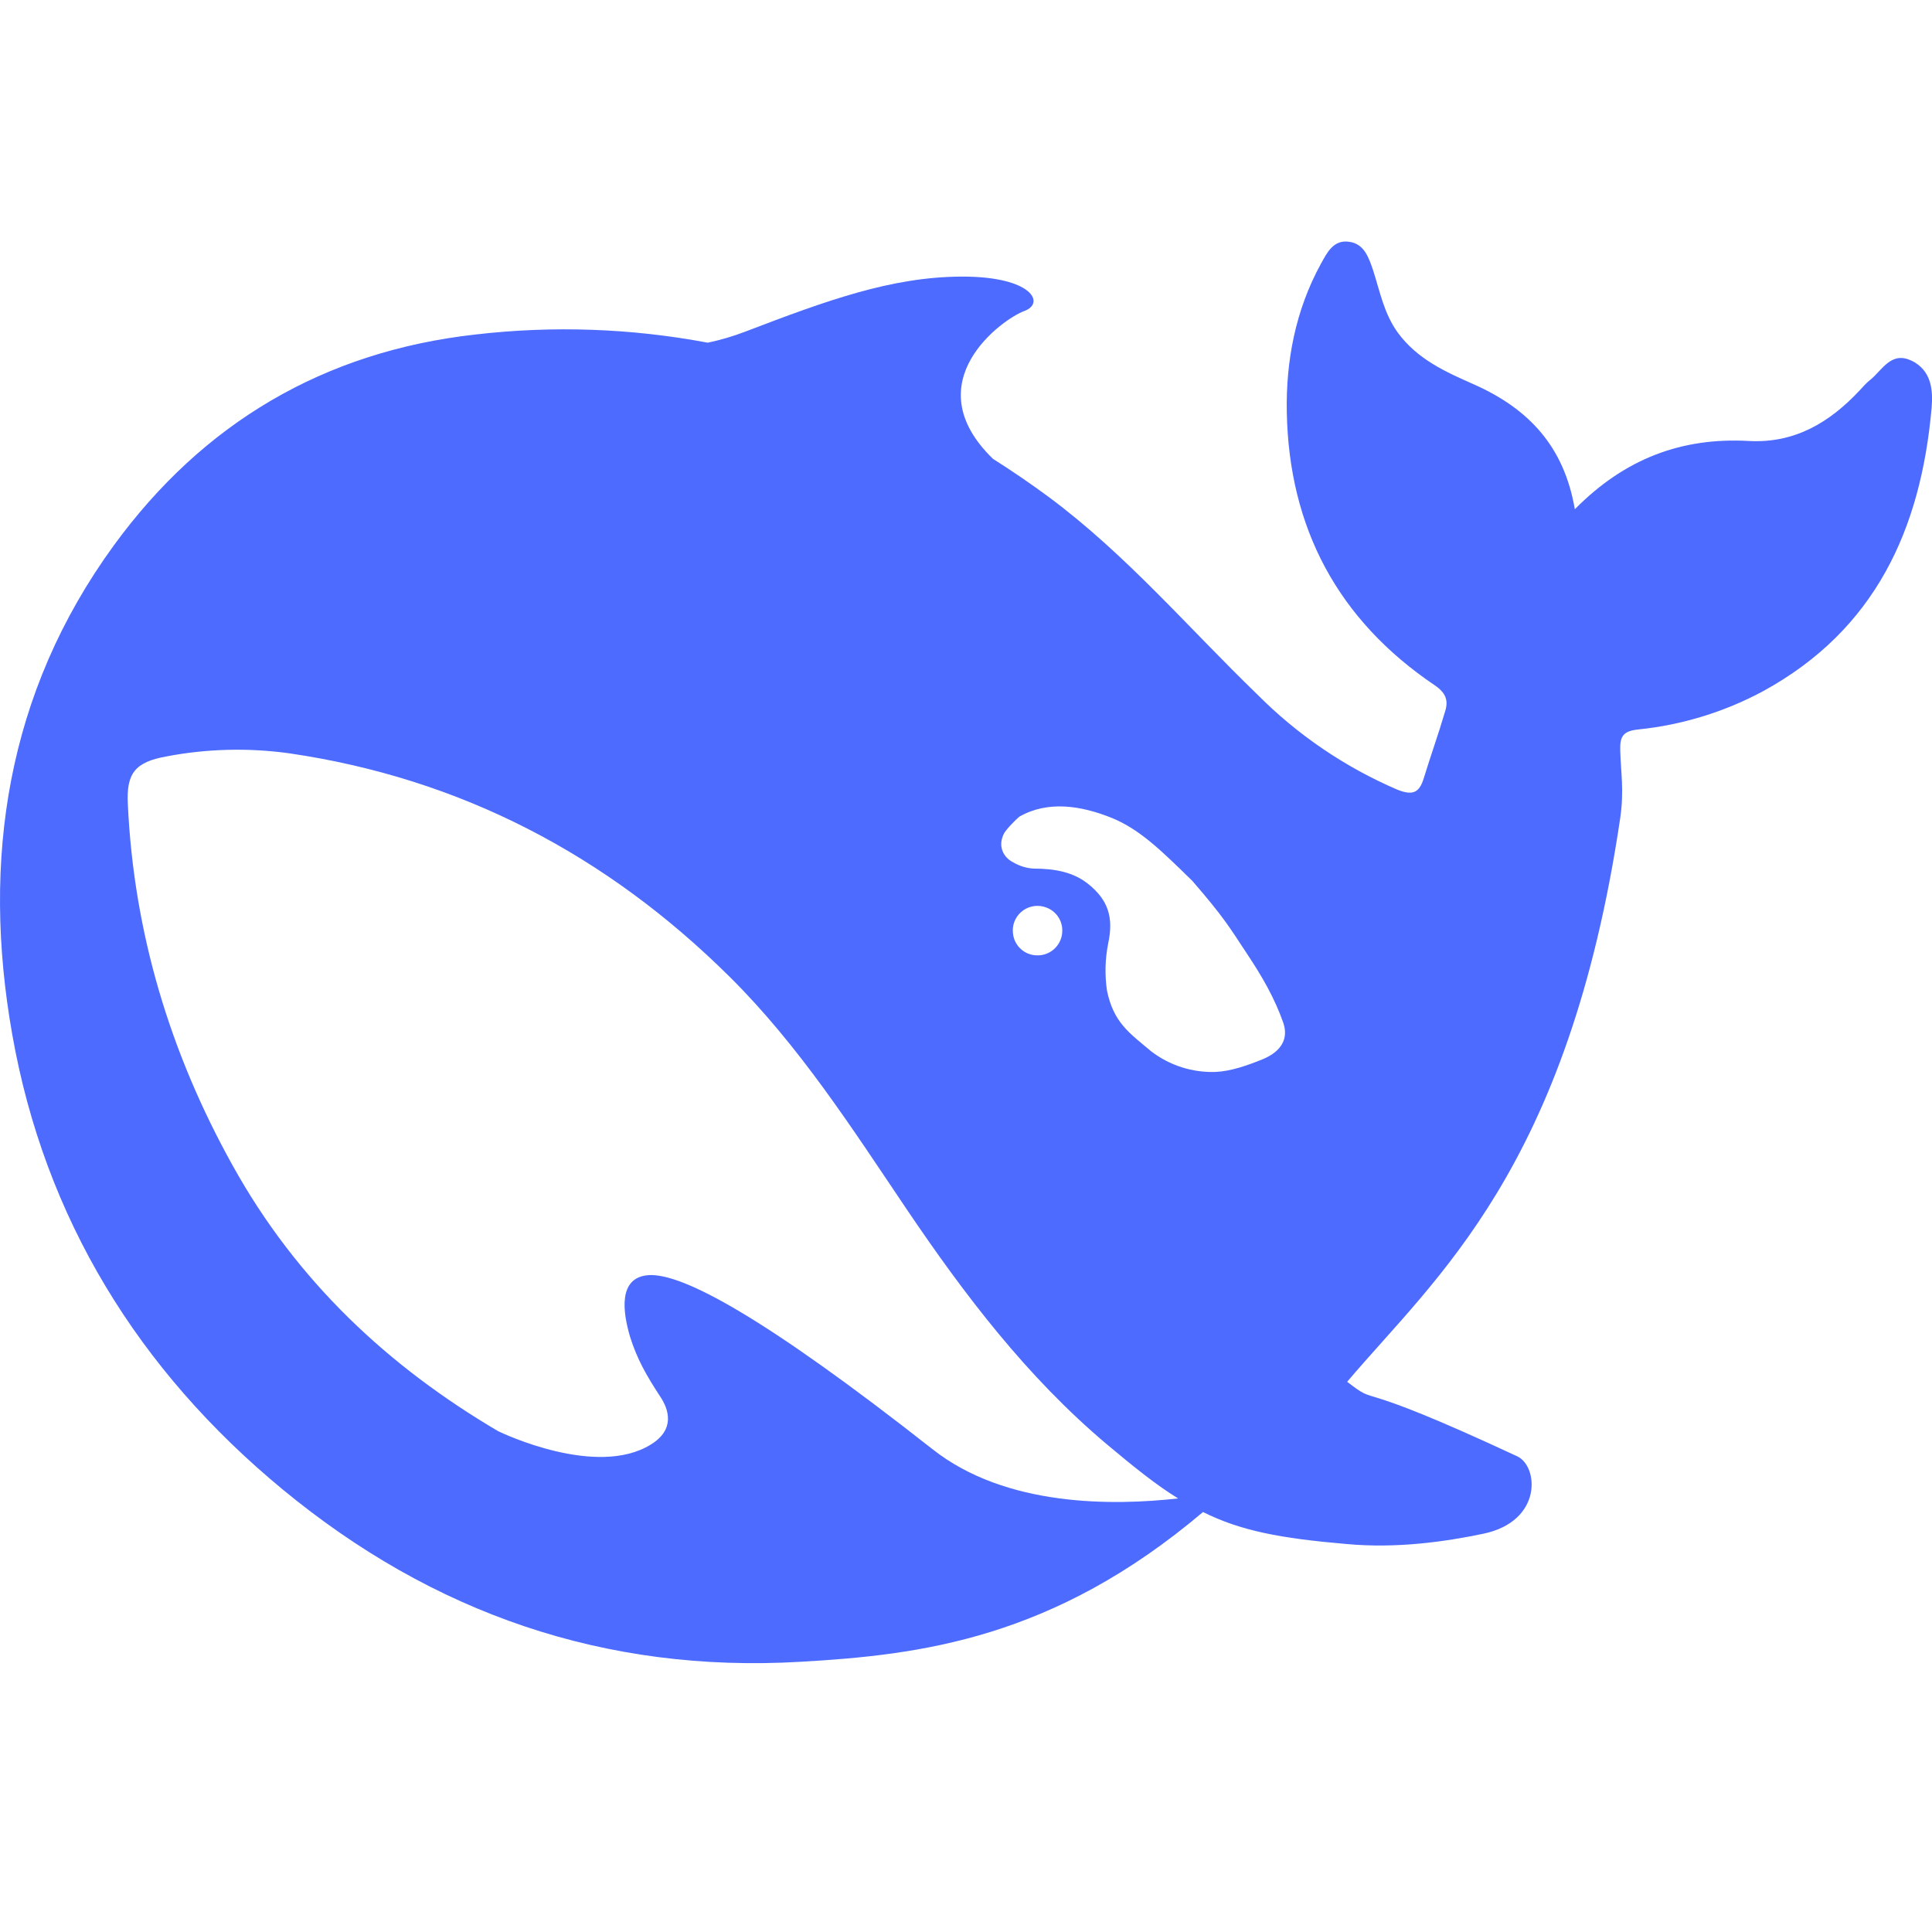
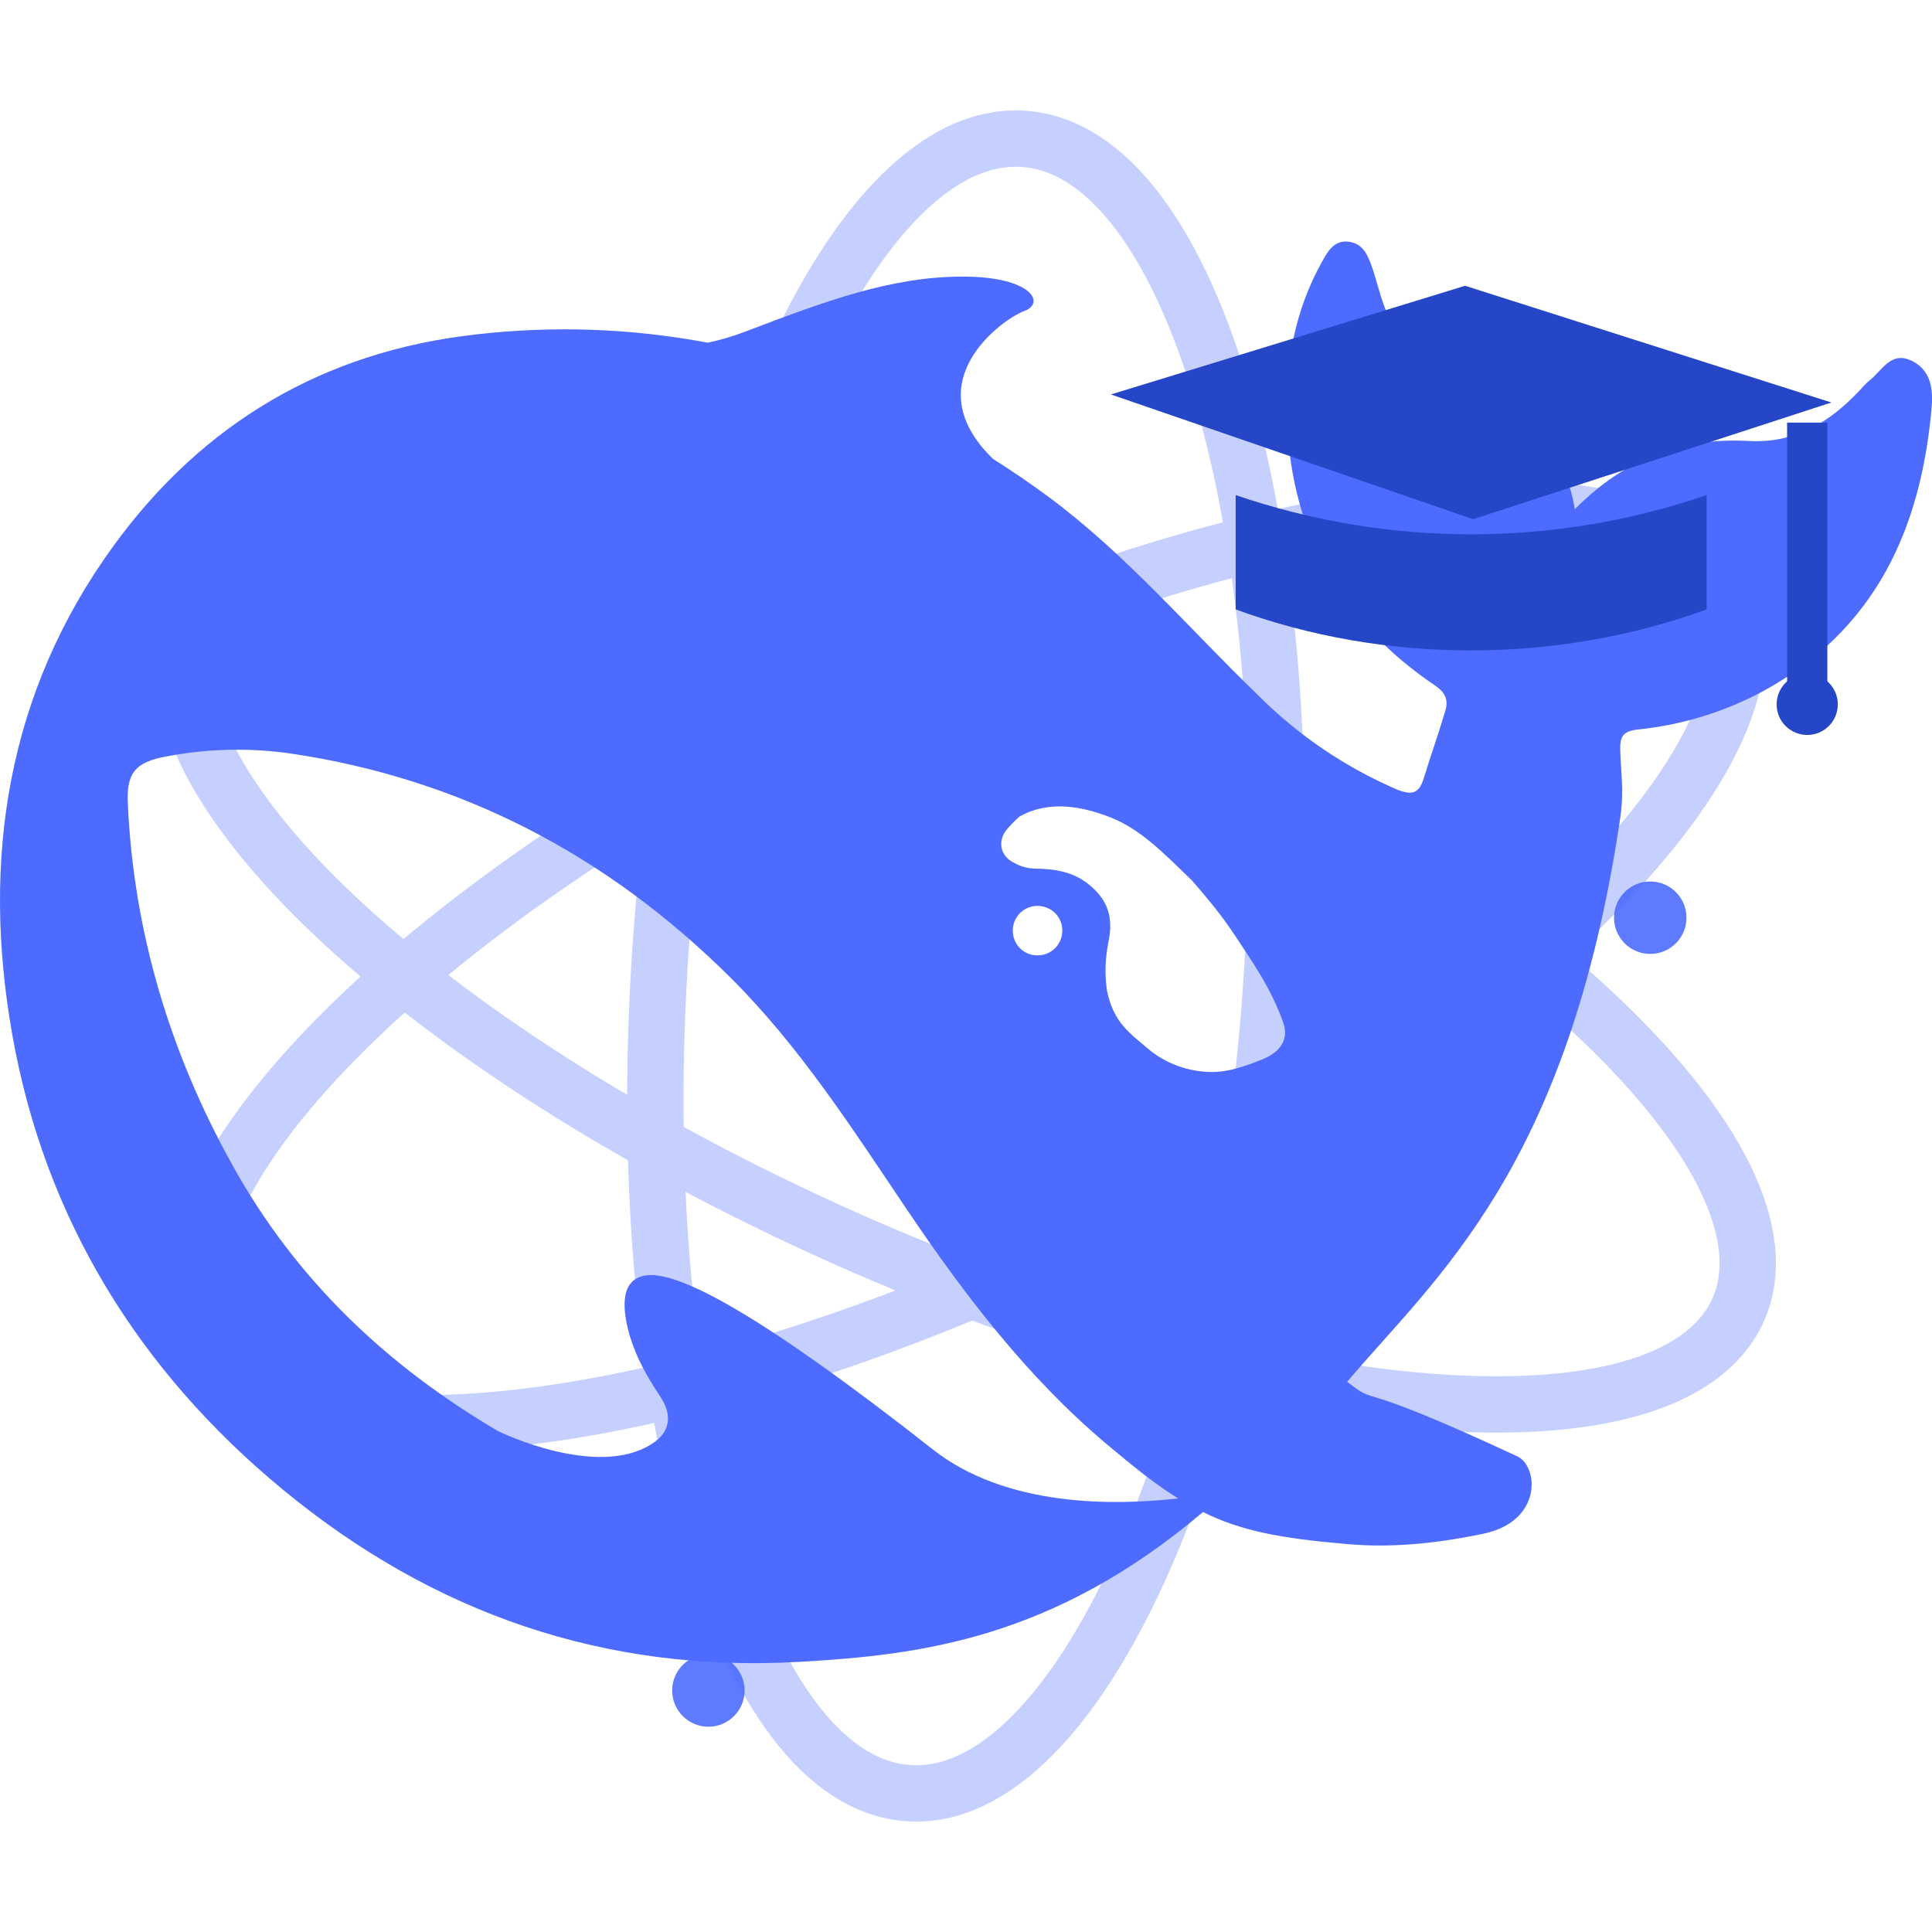
<svg xmlns="http://www.w3.org/2000/svg" viewBox="0 0 24 24" role="img" aria-labelledby="title desc">
+   <g fill="none" stroke="#4D6BFE" stroke-linecap="round" stroke-width="0.7" opacity="0.32">
+     <ellipse cx="12" cy="12" rx="10.5" ry="3.7" transform="rotate(-26 12 12)" />
+     <ellipse cx="12" cy="12" rx="10.5" ry="3.7" transform="rotate(24 12 12)" />
+     <ellipse cx="12" cy="12" rx="3.8" ry="10.3" transform="rotate(4 12 12)" />
+   </g>
+   <g fill="#4D6BFE" opacity="0.9">
+     <circle cx="4.2" cy="8.2" r="0.45" />
+     <circle cx="20.5" cy="11.4" r="0.45" />
+     <circle cx="8.8" cy="21" r="0.45" />
+   </g>
  <path fill="#4D6BFE" d="M23.748 4.482c-.254-.124-.364.113-.512.234-.051.039-.094.09-.137.136-.372.397-.806.657-1.373.626-.829-.046-1.537.214-2.163.848-.133-.782-.575-1.248-1.247-1.548-.352-.156-.708-.311-.955-.65-.172-.241-.219-.51-.305-.774-.055-.16-.11-.323-.293-.35-.2-.031-.278.136-.356.276-.313.572-.434 1.202-.422 1.84.027 1.436.633 2.58 1.838 3.393.137.093.172.187.129.323-.082.28-.18.552-.266.833-.055.179-.137.217-.329.14a5.526 5.526 0 01-1.736-1.18c-.857-.828-1.631-1.742-2.597-2.458a11.365 11.365 0 00-.689-.471c-.985-.957.13-1.743.388-1.836.27-.098.093-.432-.779-.428-.872.004-1.67.295-2.687.684a3.055 3.055 0 01-.465.137 9.597 9.597 0 00-2.883-.102c-1.885.21-3.39 1.102-4.497 2.623C.082 8.606-.231 10.684.152 12.85c.403 2.284 1.569 4.175 3.36 5.653 1.858 1.533 3.997 2.284 6.438 2.14 1.482-.085 3.133-.284 4.994-1.86.47.234.962.327 1.78.397.63.059 1.236-.03 1.705-.128.735-.156.684-.837.419-.961-2.155-1.004-1.682-.595-2.113-.926 1.096-1.296 2.746-2.642 3.392-7.003.05-.347.007-.565 0-.845-.004-.17.035-.237.23-.256a4.173 4.173 0 001.545-.475c1.396-.763 1.96-2.015 2.093-3.517.02-.23-.004-.467-.247-.588zM11.581 18c-2.089-1.642-3.102-2.183-3.52-2.16-.392.024-.321.471-.235.763.09.288.207.486.371.739.114.167.192.416-.113.603-.673.416-1.842-.14-1.897-.167-1.361-.802-2.5-1.86-3.301-3.307-.774-1.393-1.224-2.887-1.298-4.482-.02-.386.093-.522.477-.592a4.696 4.696 0 011.529-.039c2.132.312 3.946 1.265 5.468 2.774.868.86 1.525 1.887 2.202 2.891.72 1.066 1.494 2.082 2.48 2.914.348.292.625.514.891.677-.802.09-2.14.11-3.054-.614zm1-6.44a.306.306 0 01.415-.287.302.302 0 01.2.288.306.306 0 01-.31.307.303.303 0 01-.304-.308zm3.11 1.596c-.2.081-.399.151-.59.16a1.245 1.245 0 01-.798-.254c-.274-.23-.47-.358-.552-.758a1.73 1.73 0 01.016-.588c.07-.327-.008-.537-.239-.727-.187-.156-.426-.199-.688-.199a.559.559 0 01-.254-.078c-.11-.054-.2-.19-.114-.358.028-.054.16-.186.192-.21.356-.202.767-.136 1.146.016.352.144.618.408 1.001.782.391.451.462.576.685.914.176.265.336.537.445.848.067.195-.019.354-.25.452z" />
+   <g fill="#2547C7">
+     <path d="M13.8 4.9 18.2 3.55 22.75 5 18.3 6.45 13.8 4.9Z" />
+     <path d="M15.35 6.15c1.9.65 3.95.65 5.85 0v1.42c-1.86.68-4 .68-5.85 0V6.15Z" />
+     <path d="M22.2 5.25h.5v3.25h-.5z" />
+     <circle cx="22.45" cy="8.75" r="0.38" />
+   </g>
</svg>
